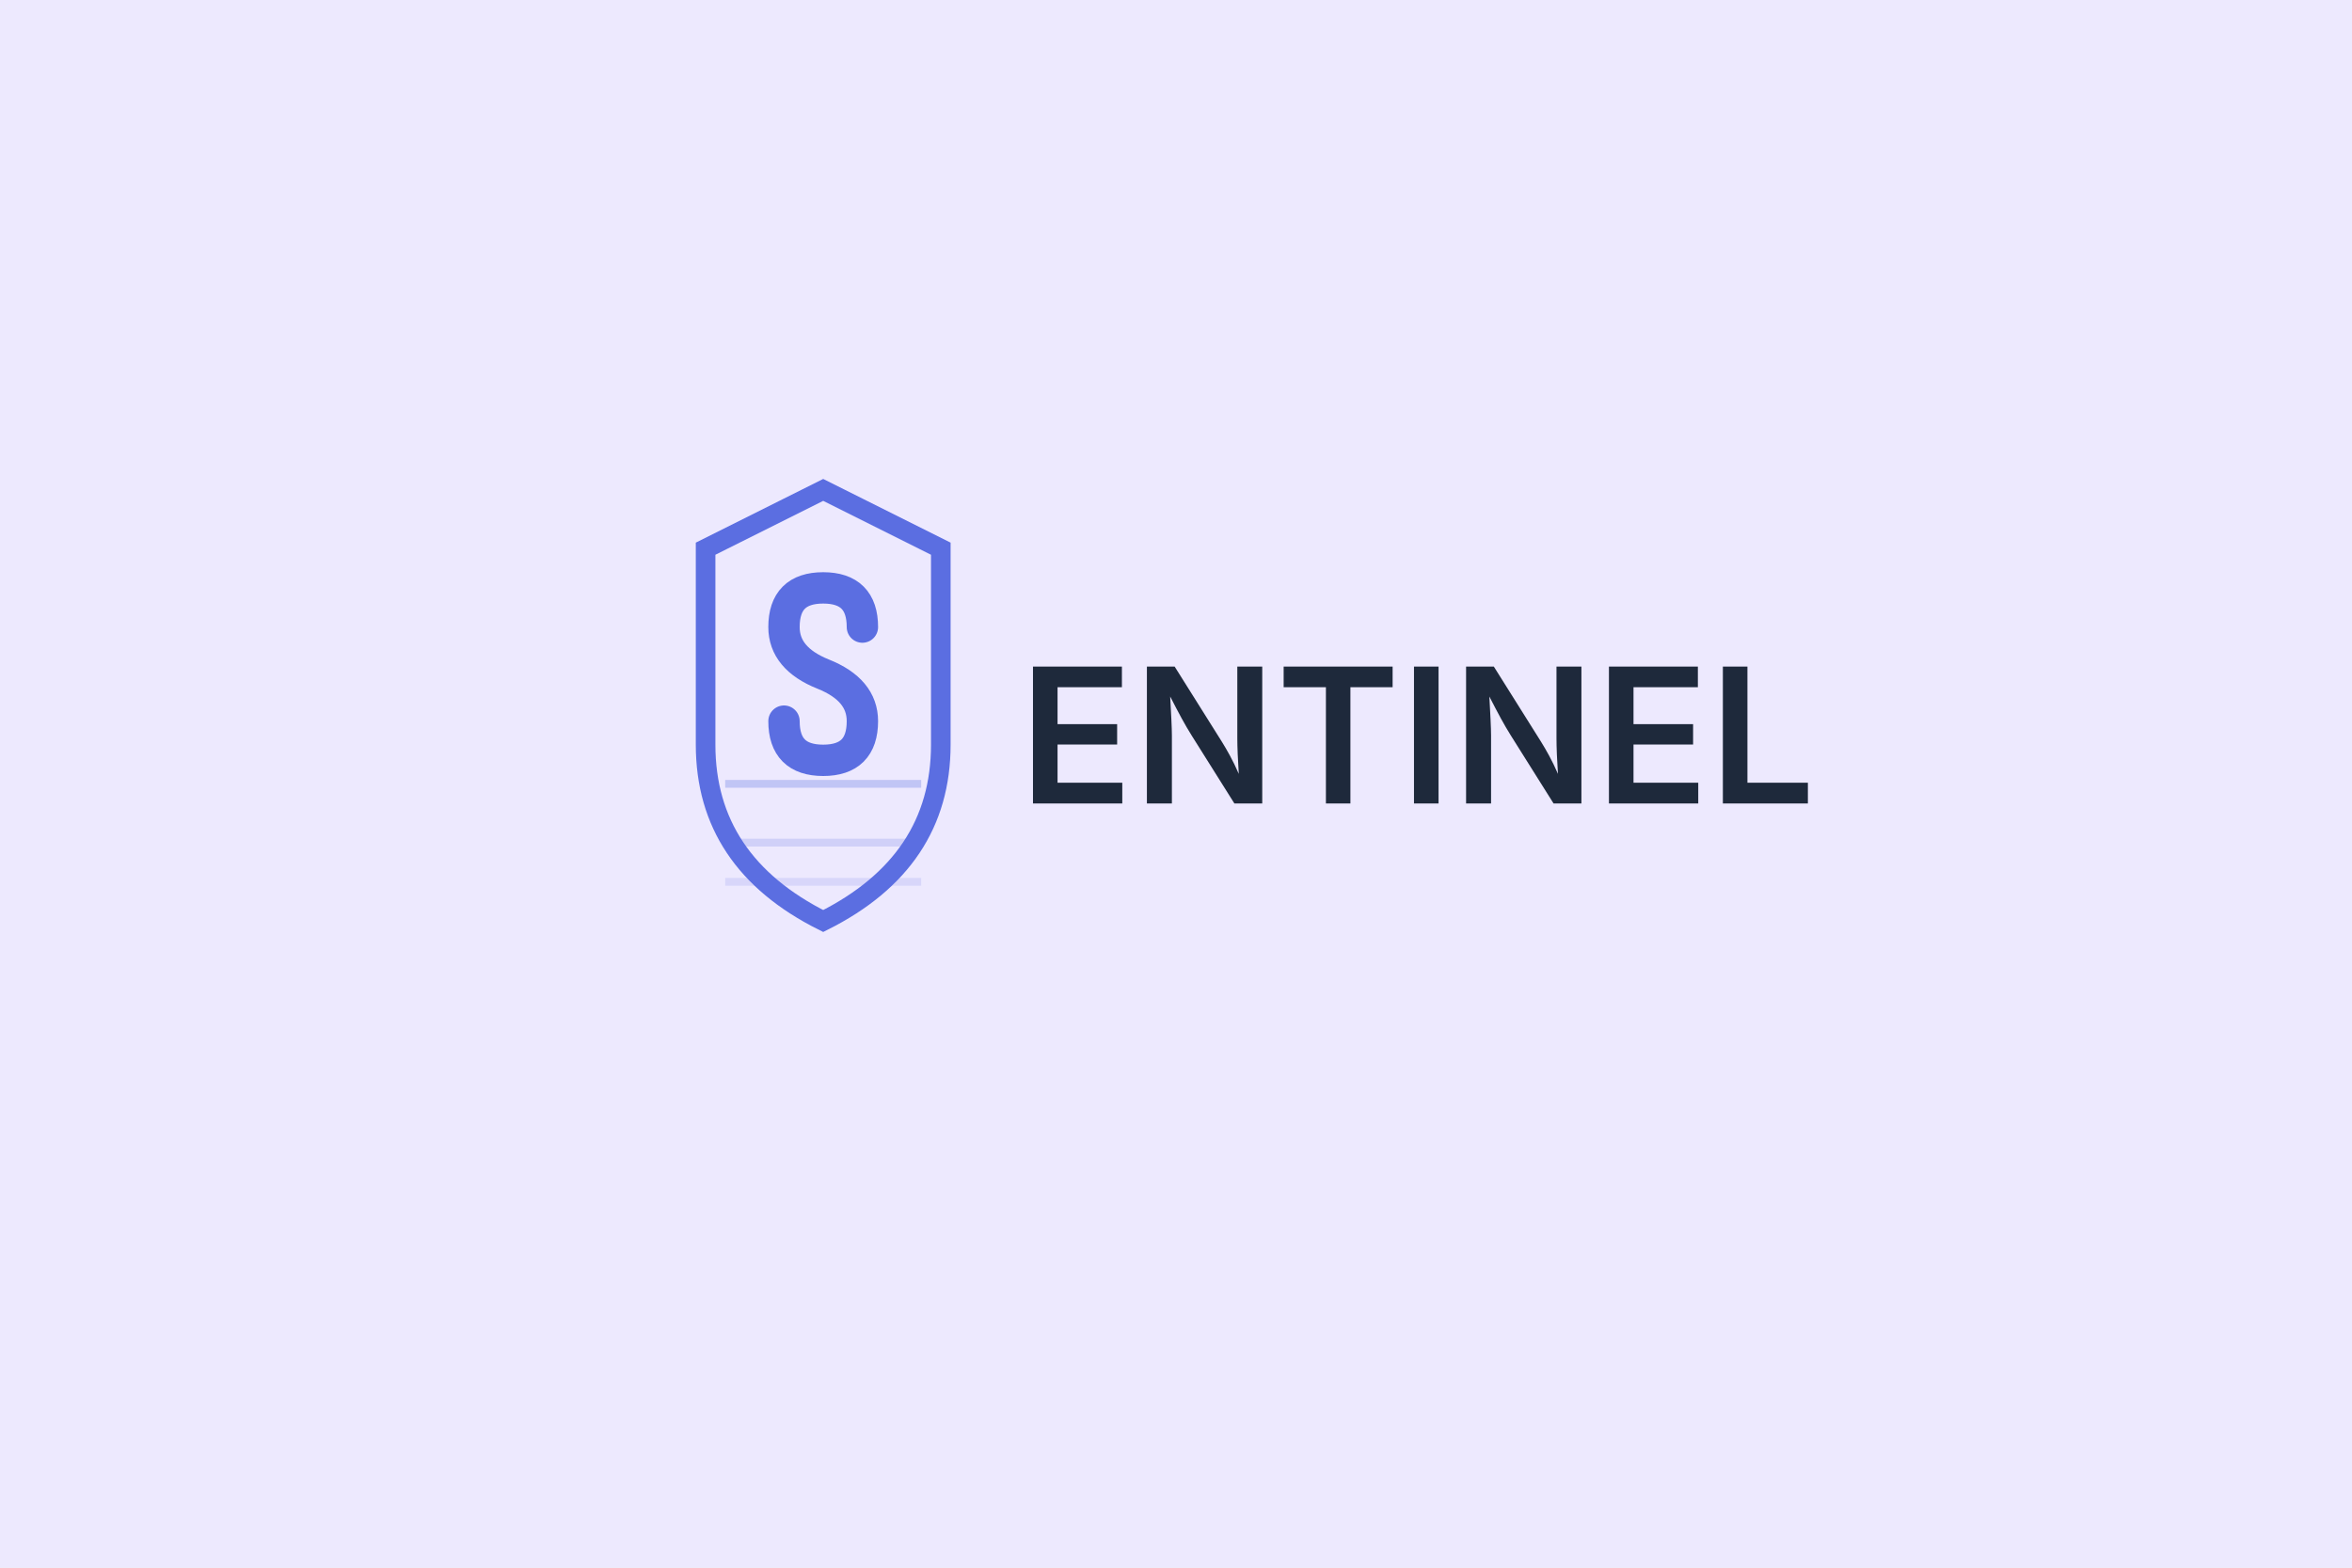
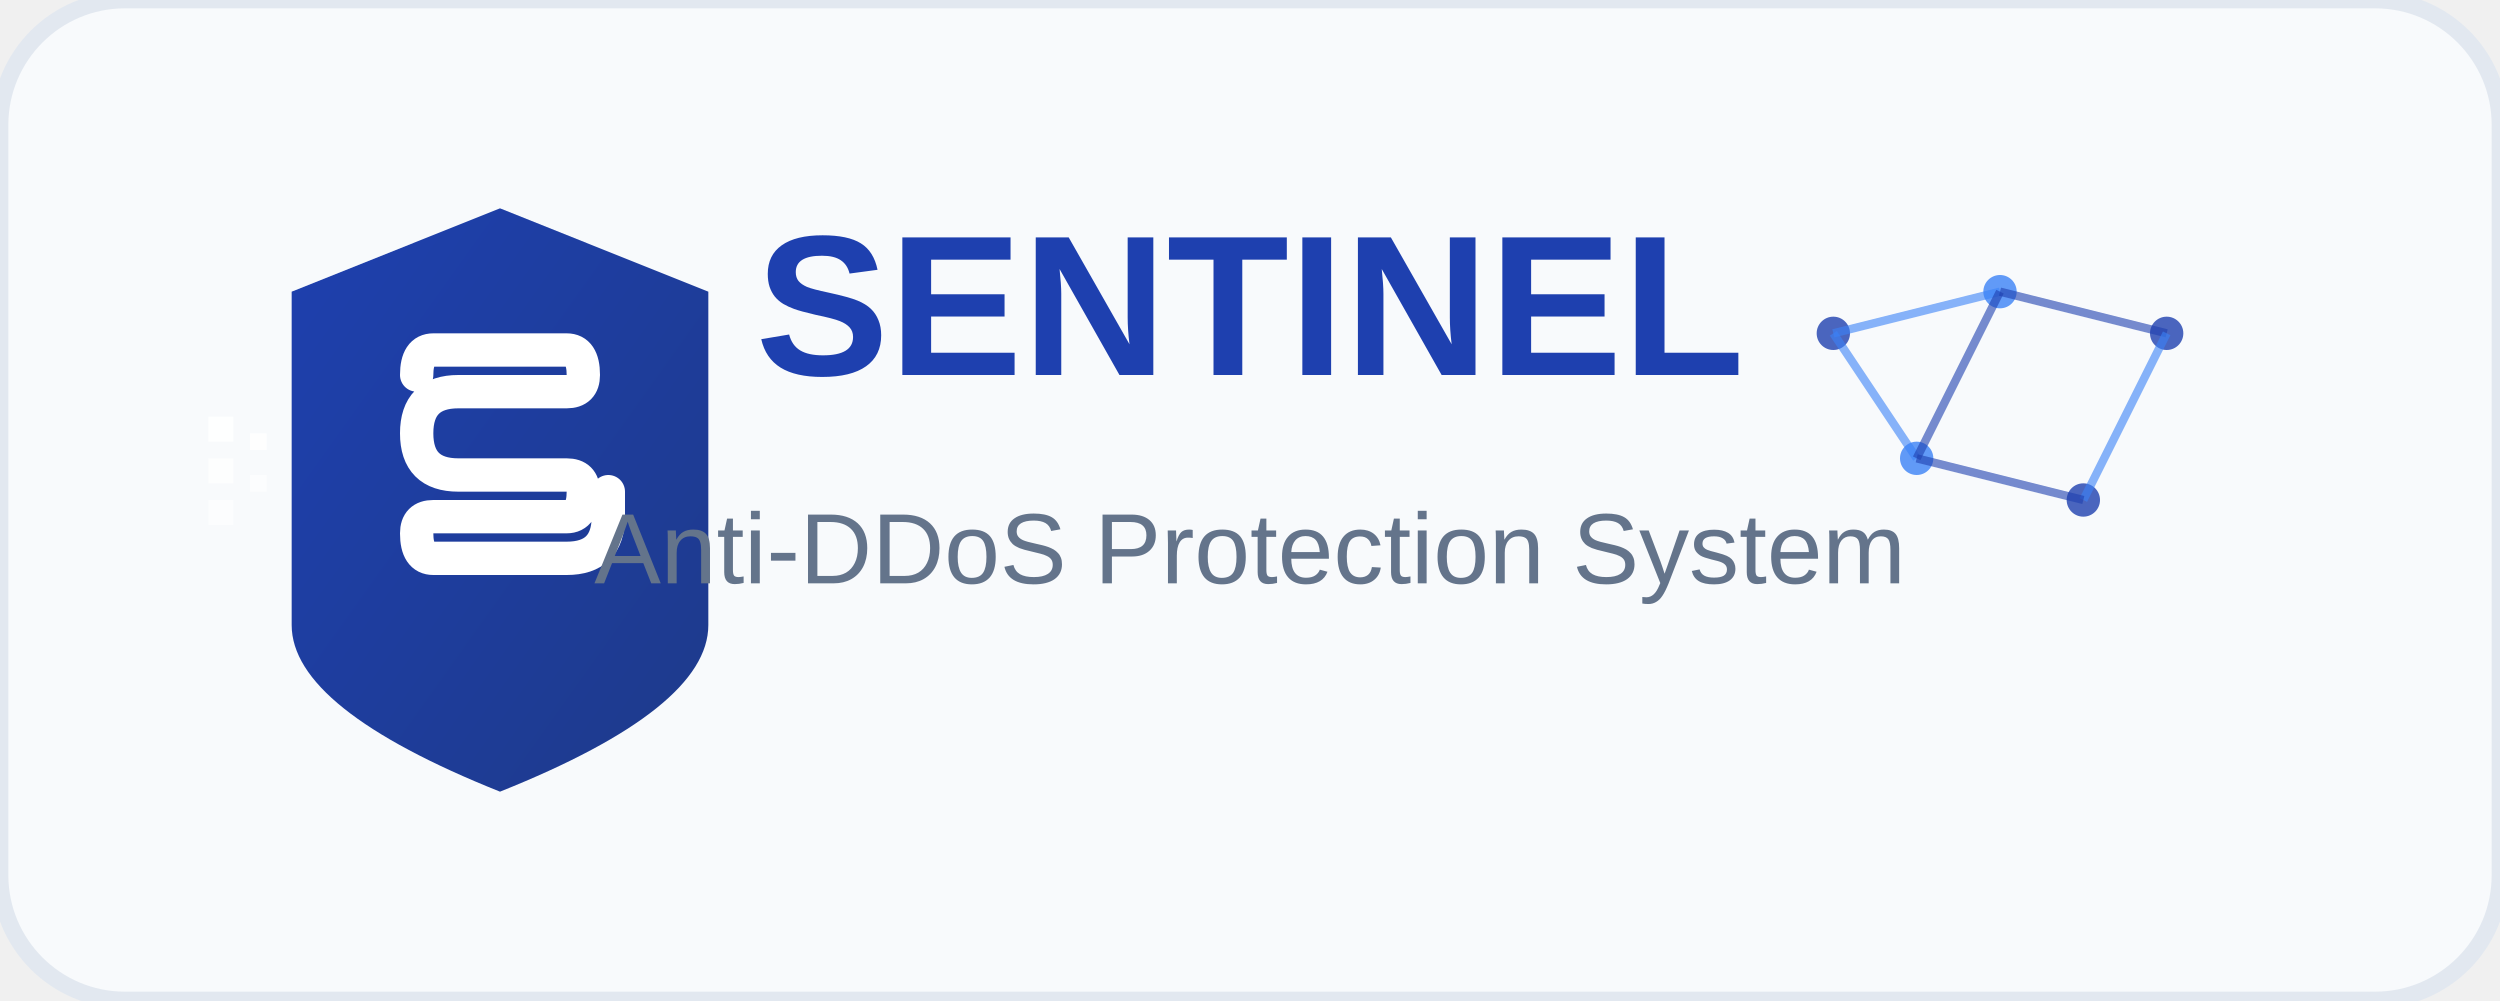
- <svg xmlns="http://www.w3.org/2000/svg" width="600" height="400" viewBox="0 0 600 400">
-   <rect width="600" height="400" fill="#ede9fe" />
-   <path d="M 240 140 L 240 190 Q 240 220, 210 235 Q 180 220, 180 190 L 180 140 L 210 125 Z" fill="none" stroke="#5b6ee1" stroke-width="5" />
-   <path d="M 220 160 Q 220 150, 210 150 Q 200 150, 200 160 Q 200 168, 210 172 Q 220 176, 220 184 Q 220 194, 210 194 Q 200 194, 200 184" fill="none" stroke="#5b6ee1" stroke-width="8" stroke-linecap="round" />
-   <line x1="185" y1="200" x2="235" y2="200" stroke="#5b6ee1" stroke-width="2" opacity="0.3" />
-   <line x1="185" y1="215" x2="235" y2="215" stroke="#5b6ee1" stroke-width="2" opacity="0.2" />
-   <line x1="185" y1="225" x2="235" y2="225" stroke="#5b6ee1" stroke-width="2" opacity="0.15" />
-   <text x="260" y="205" font-family="'Inter', 'SF Pro Display', -apple-system, sans-serif" font-size="48" font-weight="600" fill="#1e293b" text-anchor="start">ENTINEL</text>
+ <svg xmlns="http://www.w3.org/2000/svg" width="300" height="120" viewBox="0 0 300 120">
+   <defs>
+     <linearGradient id="blueGradient" x1="0%" y1="0%" x2="100%" y2="100%">
+       <stop offset="0%" style="stop-color:#1e40af;stop-opacity:1" />
+       <stop offset="100%" style="stop-color:#1e3a8a;stop-opacity:1" />
+     </linearGradient>
+   </defs>
+   <rect width="300" height="120" rx="15" fill="#f8fafc" stroke="#e2e8f0" stroke-width="2" />
+   <path d="M 60 25 L 85 35 L 85 75 Q 85 85 60 95 Q 35 85 35 75 L 35 35 Z" fill="url(#blueGradient)" />
+   <path d="M 50 45 Q 50 42 52 42 L 68 42 Q 70 42 70 45 Q 70 47 68 47 L 55 47 Q 50 47 50 52 Q 50 57 55 57 L 68 57 Q 70 57 70 59 Q 70 62 68 62 L 52 62 Q 50 62 50 64 Q 50 67 52 67 L 68 67 Q 73 67 73 62 L 73 59" stroke="white" stroke-width="4" fill="none" stroke-linecap="round" />
+   <rect x="25" y="50" width="3" height="3" fill="white" opacity="0.9" />
+   <rect x="25" y="55" width="3" height="3" fill="white" opacity="0.7" />
+   <rect x="25" y="60" width="3" height="3" fill="white" opacity="0.5" />
+   <rect x="30" y="52" width="2" height="2" fill="white" opacity="0.8" />
+   <rect x="30" y="57" width="2" height="2" fill="white" opacity="0.6" />
+   <text x="150" y="45" text-anchor="middle" font-family="Arial, sans-serif" font-size="24" font-weight="bold" fill="#1e40af">SENTINEL</text>
+   <text x="150" y="70" text-anchor="middle" font-family="Arial, sans-serif" font-size="12" fill="#64748b">Anti-DDoS Protection System</text>
+   <circle cx="220" cy="40" r="2" fill="#1e40af" opacity="0.8" />
+   <circle cx="240" cy="35" r="2" fill="#3b82f6" opacity="0.8" />
+   <circle cx="260" cy="40" r="2" fill="#1e40af" opacity="0.8" />
+   <circle cx="230" cy="55" r="2" fill="#3b82f6" opacity="0.8" />
+   <circle cx="250" cy="60" r="2" fill="#1e40af" opacity="0.8" />
+   <line x1="220" y1="40" x2="240" y2="35" stroke="#3b82f6" stroke-width="1" opacity="0.6" />
+   <line x1="240" y1="35" x2="260" y2="40" stroke="#1e40af" stroke-width="1" opacity="0.6" />
+   <line x1="220" y1="40" x2="230" y2="55" stroke="#3b82f6" stroke-width="1" opacity="0.6" />
+   <line x1="240" y1="35" x2="230" y2="55" stroke="#1e40af" stroke-width="1" opacity="0.6" />
+   <line x1="260" y1="40" x2="250" y2="60" stroke="#3b82f6" stroke-width="1" opacity="0.6" />
+   <line x1="230" y1="55" x2="250" y2="60" stroke="#1e40af" stroke-width="1" opacity="0.6" />
</svg>
